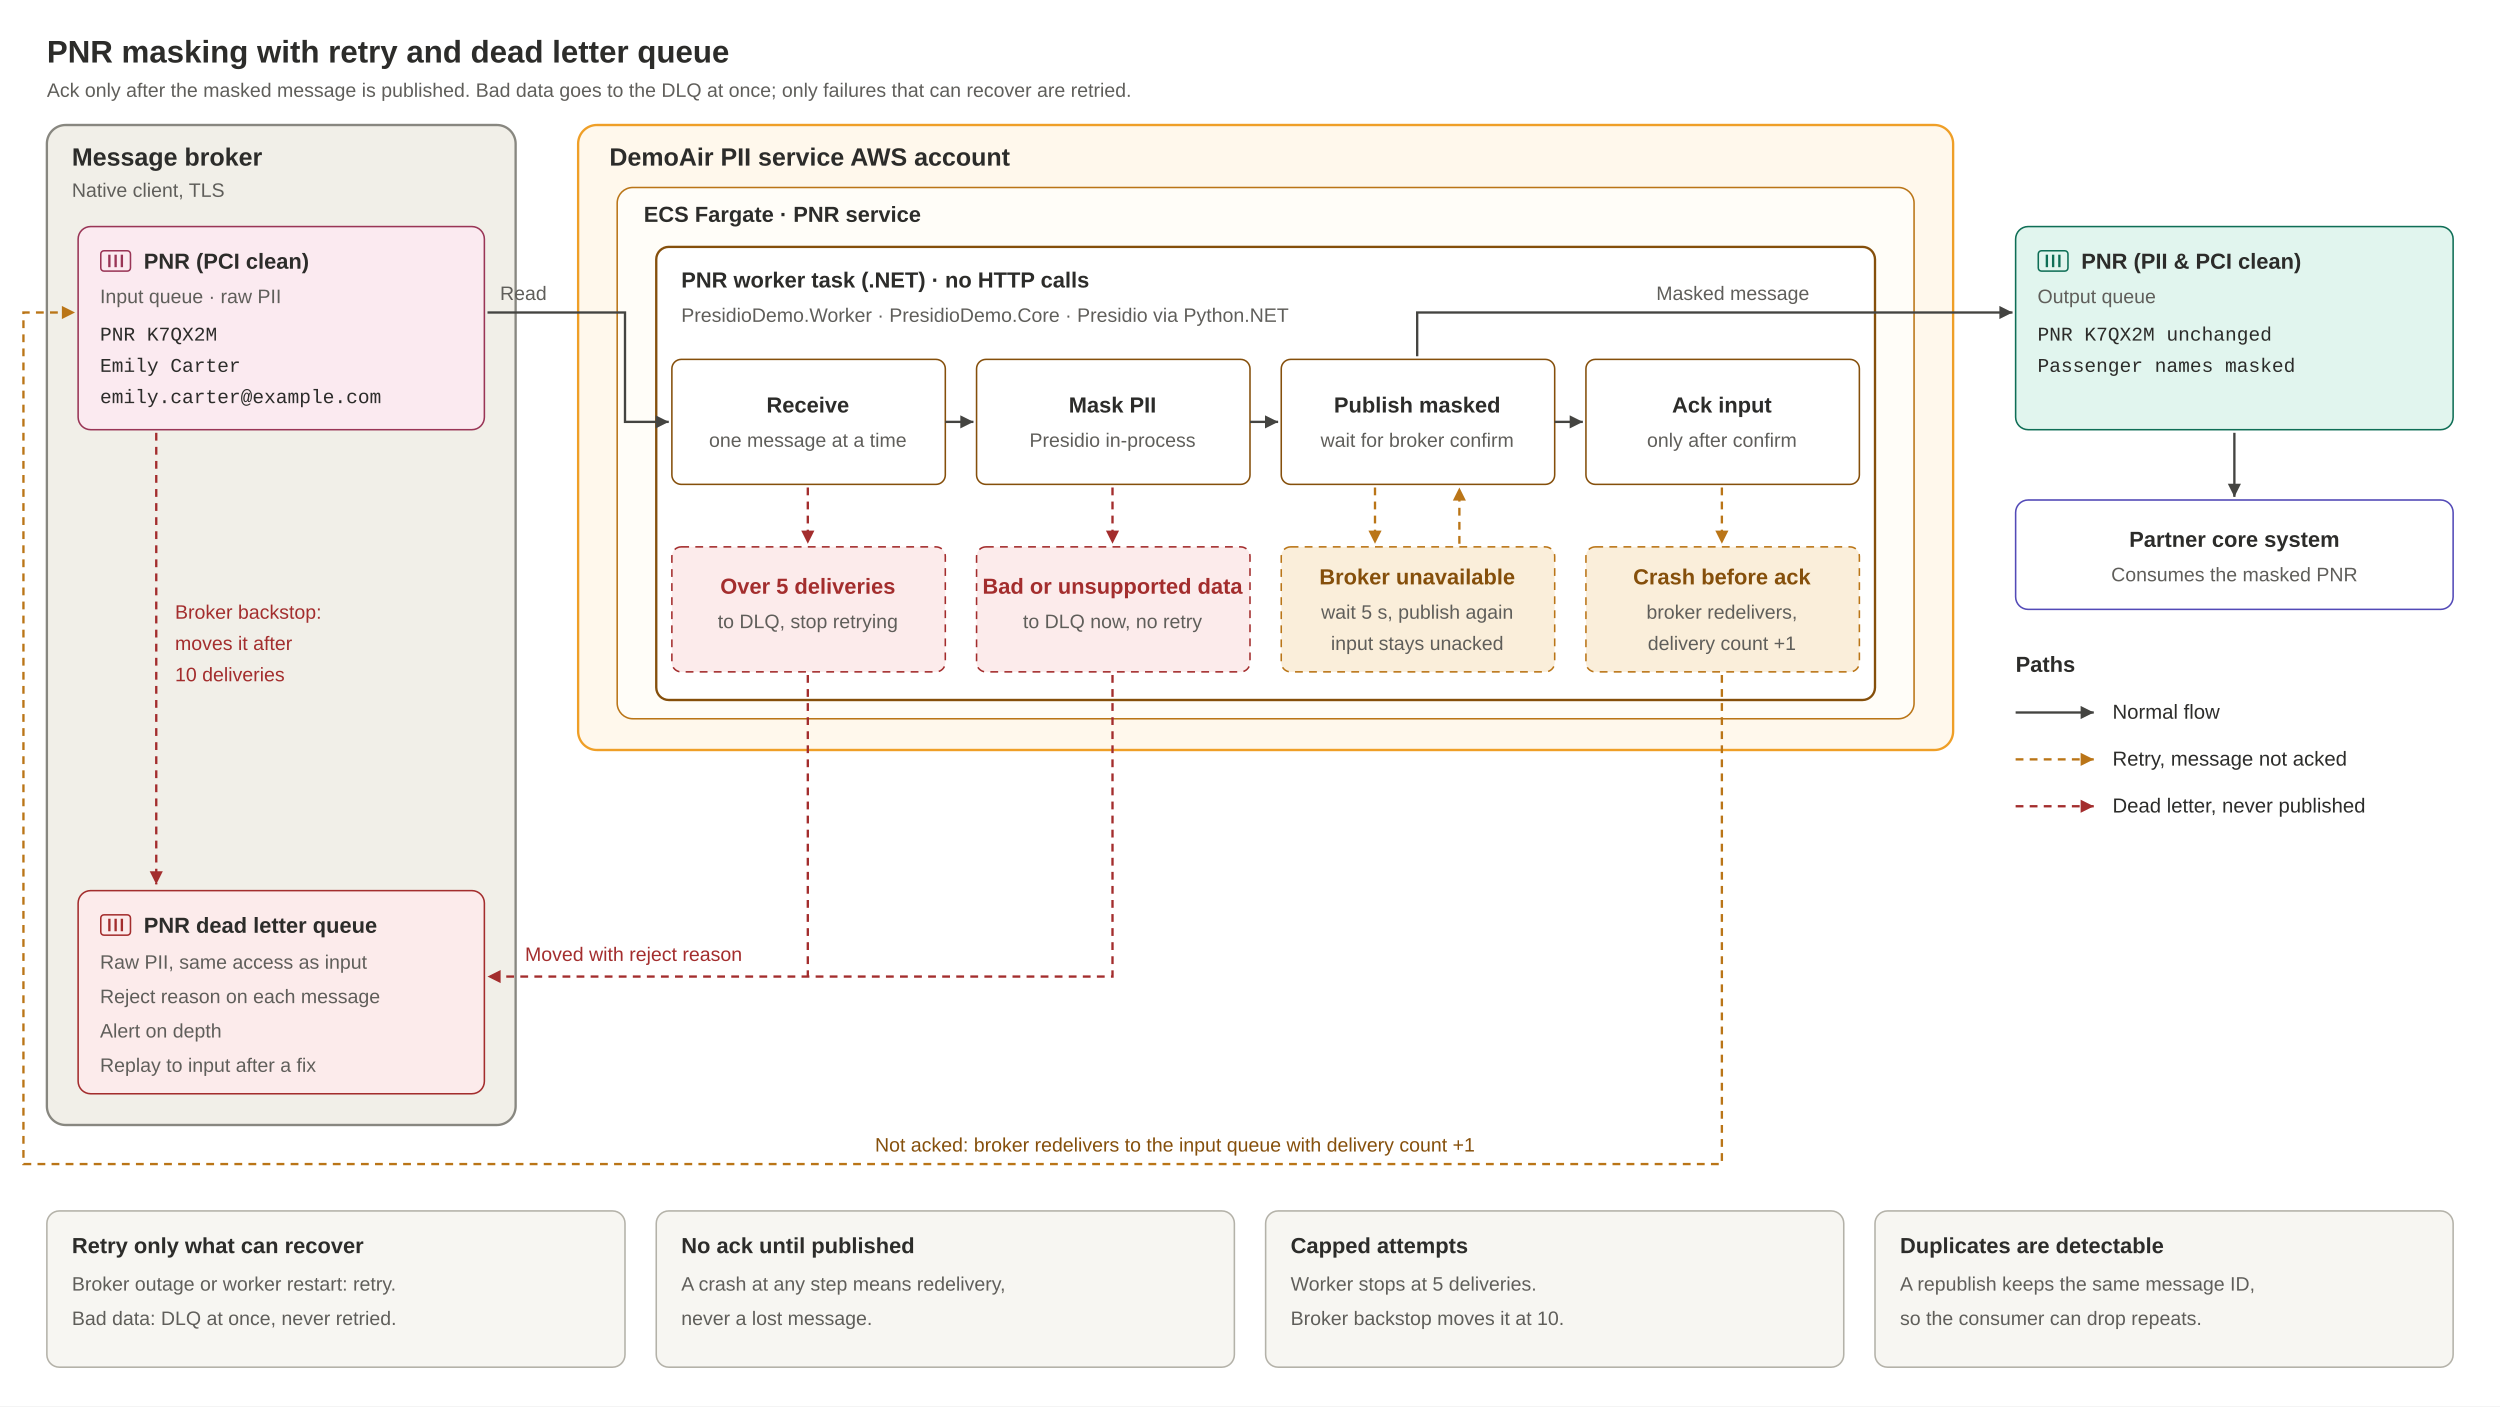
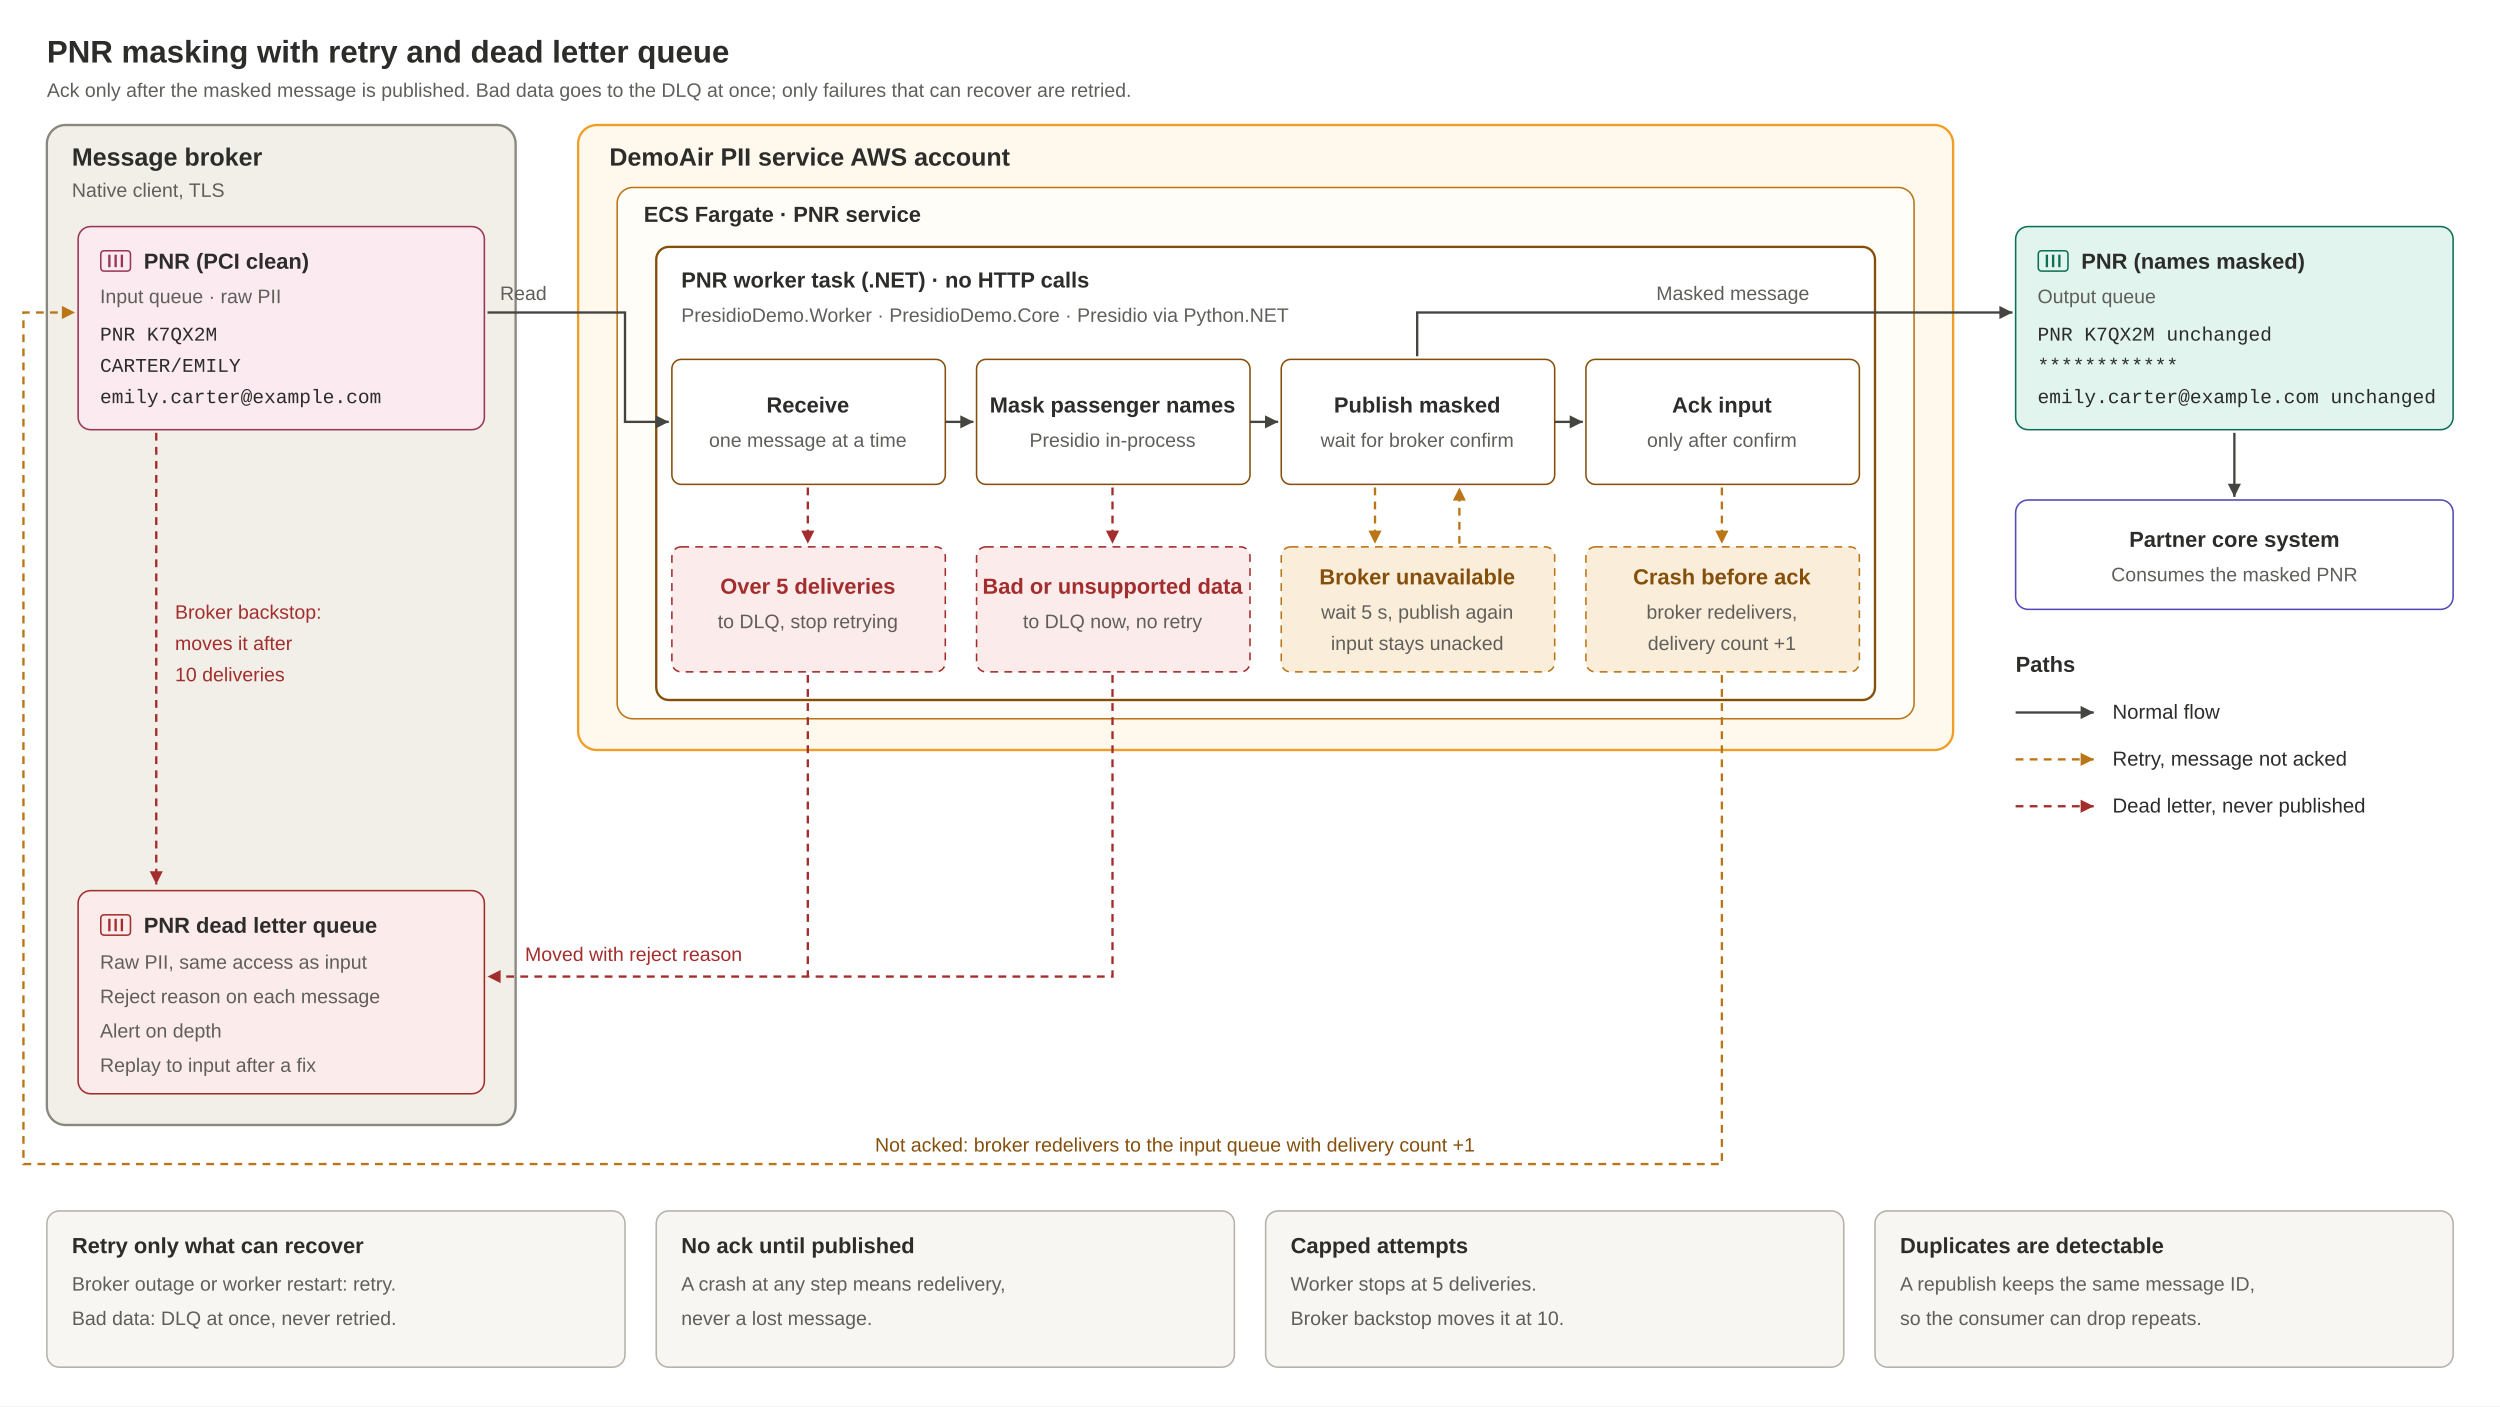
<svg xmlns="http://www.w3.org/2000/svg" viewBox="0 0 1600 900" role="img" aria-labelledby="title desc">
  <defs>
    <marker id="a" viewBox="0 0 10 10" refX="9" refY="5" markerWidth="7" markerHeight="7" orient="auto-start-reverse">
      <path d="M1 1L9 5L1 9z" fill="#444441" />
    </marker>
    <marker id="r" viewBox="0 0 10 10" refX="9" refY="5" markerWidth="7" markerHeight="7" orient="auto-start-reverse">
      <path d="M1 1L9 5L1 9z" fill="#A32D2D" />
    </marker>
    <marker id="y" viewBox="0 0 10 10" refX="9" refY="5" markerWidth="7" markerHeight="7" orient="auto-start-reverse">
      <path d="M1 1L9 5L1 9z" fill="#BA7517" />
    </marker>
    <symbol id="q" viewBox="0 0 20 14">
      <rect x="0.5" y="0.5" width="19" height="13" rx="2" fill="none" stroke="currentColor" />
      <path d="M6 3V11M10 3V11M14 3V11" stroke="currentColor" stroke-width="1.5" />
    </symbol>
    <style>
text{font-family:'Segoe UI',Arial,sans-serif;fill:#2C2C2A}
.h{font-size:16px;font-weight:600}
.t{font-size:14px;font-weight:600}
.s{font-size:13px}
.m{font-size:12.5px;fill:#5F5E5A}
.d{font-size:12.5px;font-family:Consolas,'Courier New',monospace;fill:#2C2C2A}
.ln{fill:none;stroke:#444441;stroke-width:1.5}
.dl{fill:none;stroke:#A32D2D;stroke-width:1.5;stroke-dasharray:5 4}
.rl{fill:none;stroke:#BA7517;stroke-width:1.5;stroke-dasharray:5 4}
.iq rect{fill:#FBEAF0;stroke:#993556}.iq{color:#993556}
.dq rect{fill:#FCEBEB;stroke:#A32D2D}.dq{color:#A32D2D}
.cq rect{fill:#E1F5EE;stroke:#0F6E56}.cq{color:#0F6E56}
.st rect{fill:#FFFFFF;stroke:#854F0B}
.fx rect{fill:#FCEBEB;stroke:#A32D2D;stroke-dasharray:5 4}
.rt rect{fill:#FAEEDA;stroke:#BA7517;stroke-dasharray:5 4}
.cd rect{fill:#F7F6F2;stroke:#B4B2A9}
</style>
  </defs>
  <rect width="1600" height="900" fill="#FFFFFF" />
  <text class="h" x="30" y="40" style="font-size:20px">PNR masking with retry and dead letter queue</text>
  <text class="m" x="30" y="62">Ack only after the masked message is published. Bad data goes to the DLQ at once; only failures that can recover are retried.</text>
  <rect x="30" y="80" width="300" height="640" rx="12" fill="#F1EFE8" stroke="#888780" stroke-width="1.5" />
  <text class="h" x="46" y="106">Message broker</text>
  <text class="m" x="46" y="126">Native client, TLS</text>
  <g class="iq">
    <rect x="50" y="145" width="260" height="130" rx="8" />
    <use href="#q" x="64" y="160" width="20" height="14" />
    <text class="t" x="92" y="172">PNR (PCI clean)</text>
    <text class="m" x="64" y="194">Input queue · raw PII</text>
    <text class="d" x="64" y="218">PNR K7QX2M</text>
-     <text class="d" x="64" y="238">Emily Carter</text>
+     <text class="d" x="64" y="238">CARTER/EMILY</text>
    <text class="d" x="64" y="258">emily.carter@example.com</text>
  </g>
  <g class="dq">
    <rect x="50" y="570" width="260" height="130" rx="8" />
    <use href="#q" x="64" y="585" width="20" height="14" />
    <text class="t" x="92" y="597">PNR dead letter queue</text>
    <text class="m" x="64" y="620">Raw PII, same access as input</text>
    <text class="m" x="64" y="642">Reject reason on each message</text>
    <text class="m" x="64" y="664">Alert on depth</text>
    <text class="m" x="64" y="686">Replay to input after a fix</text>
  </g>
  <path class="dl" d="M100 277V566" marker-end="url(#r)" />
  <text class="m" x="112" y="396" style="fill:#A32D2D">Broker backstop:</text>
  <text class="m" x="112" y="416" style="fill:#A32D2D">moves it after</text>
  <text class="m" x="112" y="436" style="fill:#A32D2D">10 deliveries</text>
  <rect x="370" y="80" width="880" height="400" rx="12" fill="#FFF8EC" stroke="#EF9F27" stroke-width="1.5" />
  <text class="h" x="390" y="106">DemoAir PII service AWS account</text>
  <rect x="395" y="120" width="830" height="340" rx="10" fill="#FFFDF8" stroke="#BA7517" />
  <text class="t" x="412" y="142">ECS Fargate · PNR service</text>
  <rect x="420" y="158" width="780" height="290" rx="8" fill="#FFFFFF" stroke="#854F0B" stroke-width="1.5" />
  <text class="t" x="436" y="184">PNR worker task (.NET) · no HTTP calls</text>
  <text class="m" x="436" y="206">PresidioDemo.Worker · PresidioDemo.Core · Presidio via Python.NET</text>
  <g class="st">
    <rect x="430" y="230" width="175" height="80" rx="6" />
    <text class="t" x="517" y="264" text-anchor="middle">Receive</text>
    <text class="m" x="517" y="286" text-anchor="middle">one message at a time</text>
  </g>
  <g class="st">
    <rect x="625" y="230" width="175" height="80" rx="6" />
-     <text class="t" x="712" y="264" text-anchor="middle">Mask PII</text>
+     <text class="t" x="712" y="264" text-anchor="middle">Mask passenger names</text>
    <text class="m" x="712" y="286" text-anchor="middle">Presidio in-process</text>
  </g>
  <g class="st">
    <rect x="820" y="230" width="175" height="80" rx="6" />
    <text class="t" x="907" y="264" text-anchor="middle">Publish masked</text>
    <text class="m" x="907" y="286" text-anchor="middle">wait for broker confirm</text>
  </g>
  <g class="st">
    <rect x="1015" y="230" width="175" height="80" rx="6" />
    <text class="t" x="1102" y="264" text-anchor="middle">Ack input</text>
    <text class="m" x="1102" y="286" text-anchor="middle">only after confirm</text>
  </g>
  <path class="ln" d="M605 270H623" marker-end="url(#a)" />
  <path class="ln" d="M800 270H818" marker-end="url(#a)" />
  <path class="ln" d="M995 270H1013" marker-end="url(#a)" />
  <g class="fx">
    <rect x="430" y="350" width="175" height="80" rx="6" />
    <text class="t" x="517" y="380" text-anchor="middle" style="fill:#A32D2D">Over 5 deliveries</text>
    <text class="m" x="517" y="402" text-anchor="middle">to DLQ, stop retrying</text>
  </g>
  <g class="fx">
    <rect x="625" y="350" width="175" height="80" rx="6" />
    <text class="t" x="712" y="380" text-anchor="middle" style="fill:#A32D2D">Bad or unsupported data</text>
    <text class="m" x="712" y="402" text-anchor="middle">to DLQ now, no retry</text>
  </g>
  <g class="rt">
    <rect x="820" y="350" width="175" height="80" rx="6" />
    <text class="t" x="907" y="374" text-anchor="middle" style="fill:#854F0B">Broker unavailable</text>
    <text class="m" x="907" y="396" text-anchor="middle">wait 5 s, publish again</text>
    <text class="m" x="907" y="416" text-anchor="middle">input stays unacked</text>
  </g>
  <g class="rt">
    <rect x="1015" y="350" width="175" height="80" rx="6" />
    <text class="t" x="1102" y="374" text-anchor="middle" style="fill:#854F0B">Crash before ack</text>
    <text class="m" x="1102" y="396" text-anchor="middle">broker redelivers,</text>
    <text class="m" x="1102" y="416" text-anchor="middle">delivery count +1</text>
  </g>
  <path class="dl" d="M517 312V348" marker-end="url(#r)" />
  <path class="dl" d="M712 312V348" marker-end="url(#r)" />
  <path class="rl" d="M880 312V348" marker-end="url(#y)" />
  <path class="rl" d="M934 348V312" marker-end="url(#y)" />
  <path class="rl" d="M1102 312V348" marker-end="url(#y)" />
  <path class="ln" d="M312 200H400V270H428" marker-end="url(#a)" />
  <text class="m" x="320" y="192">Read</text>
  <path class="ln" d="M907 228V200H1288" marker-end="url(#a)" />
  <text class="m" x="1060" y="192">Masked message</text>
  <path class="dl" d="M517 432V625" />
  <path class="dl" d="M712 432V625H312" marker-end="url(#r)" />
  <text class="m" x="336" y="615" style="fill:#A32D2D">Moved with reject reason</text>
  <path class="rl" d="M1102 432V745H15V200H48" marker-end="url(#y)" />
  <text class="m" x="560" y="737" style="fill:#854F0B">Not acked: broker redelivers to the input queue with delivery count +1</text>
  <g class="cq">
    <rect x="1290" y="145" width="280" height="130" rx="8" />
    <use href="#q" x="1304" y="160" width="20" height="14" />
-     <text class="t" x="1332" y="172">PNR (PII &amp; PCI clean)</text>
+     <text class="t" x="1332" y="172">PNR (names masked)</text>
    <text class="m" x="1304" y="194">Output queue</text>
    <text class="d" x="1304" y="218">PNR K7QX2M unchanged</text>
-     <text class="d" x="1304" y="238">Passenger names masked</text>
+     <text class="d" x="1304" y="238">************</text>
+     <text class="d" x="1304" y="258">emily.carter@example.com unchanged</text>
  </g>
  <g class="st">
    <rect x="1290" y="320" width="280" height="70" rx="8" style="stroke:#534AB7" />
    <text class="t" x="1430" y="350" text-anchor="middle">Partner core system</text>
    <text class="m" x="1430" y="372" text-anchor="middle">Consumes the masked PNR</text>
  </g>
  <path class="ln" d="M1430 277V318" marker-end="url(#a)" />
  <text class="t" x="1290" y="430">Paths</text>
  <path class="ln" d="M1290 456H1340" marker-end="url(#a)" />
  <text class="s" x="1352" y="460">Normal flow</text>
  <path class="rl" d="M1290 486H1340" marker-end="url(#y)" />
  <text class="s" x="1352" y="490">Retry, message not acked</text>
  <path class="dl" d="M1290 516H1340" marker-end="url(#r)" />
  <text class="s" x="1352" y="520">Dead letter, never published</text>
  <g class="cd">
    <rect x="30" y="775" width="370" height="100" rx="8" />
    <text class="t" x="46" y="802">Retry only what can recover</text>
    <text class="m" x="46" y="826">Broker outage or worker restart: retry.</text>
    <text class="m" x="46" y="848">Bad data: DLQ at once, never retried.</text>
  </g>
  <g class="cd">
    <rect x="420" y="775" width="370" height="100" rx="8" />
    <text class="t" x="436" y="802">No ack until published</text>
    <text class="m" x="436" y="826">A crash at any step means redelivery,</text>
    <text class="m" x="436" y="848">never a lost message.</text>
  </g>
  <g class="cd">
    <rect x="810" y="775" width="370" height="100" rx="8" />
    <text class="t" x="826" y="802">Capped attempts</text>
    <text class="m" x="826" y="826">Worker stops at 5 deliveries.</text>
    <text class="m" x="826" y="848">Broker backstop moves it at 10.</text>
  </g>
  <g class="cd">
    <rect x="1200" y="775" width="370" height="100" rx="8" />
    <text class="t" x="1216" y="802">Duplicates are detectable</text>
    <text class="m" x="1216" y="826">A republish keeps the same message ID,</text>
    <text class="m" x="1216" y="848">so the consumer can drop repeats.</text>
  </g>
</svg>
